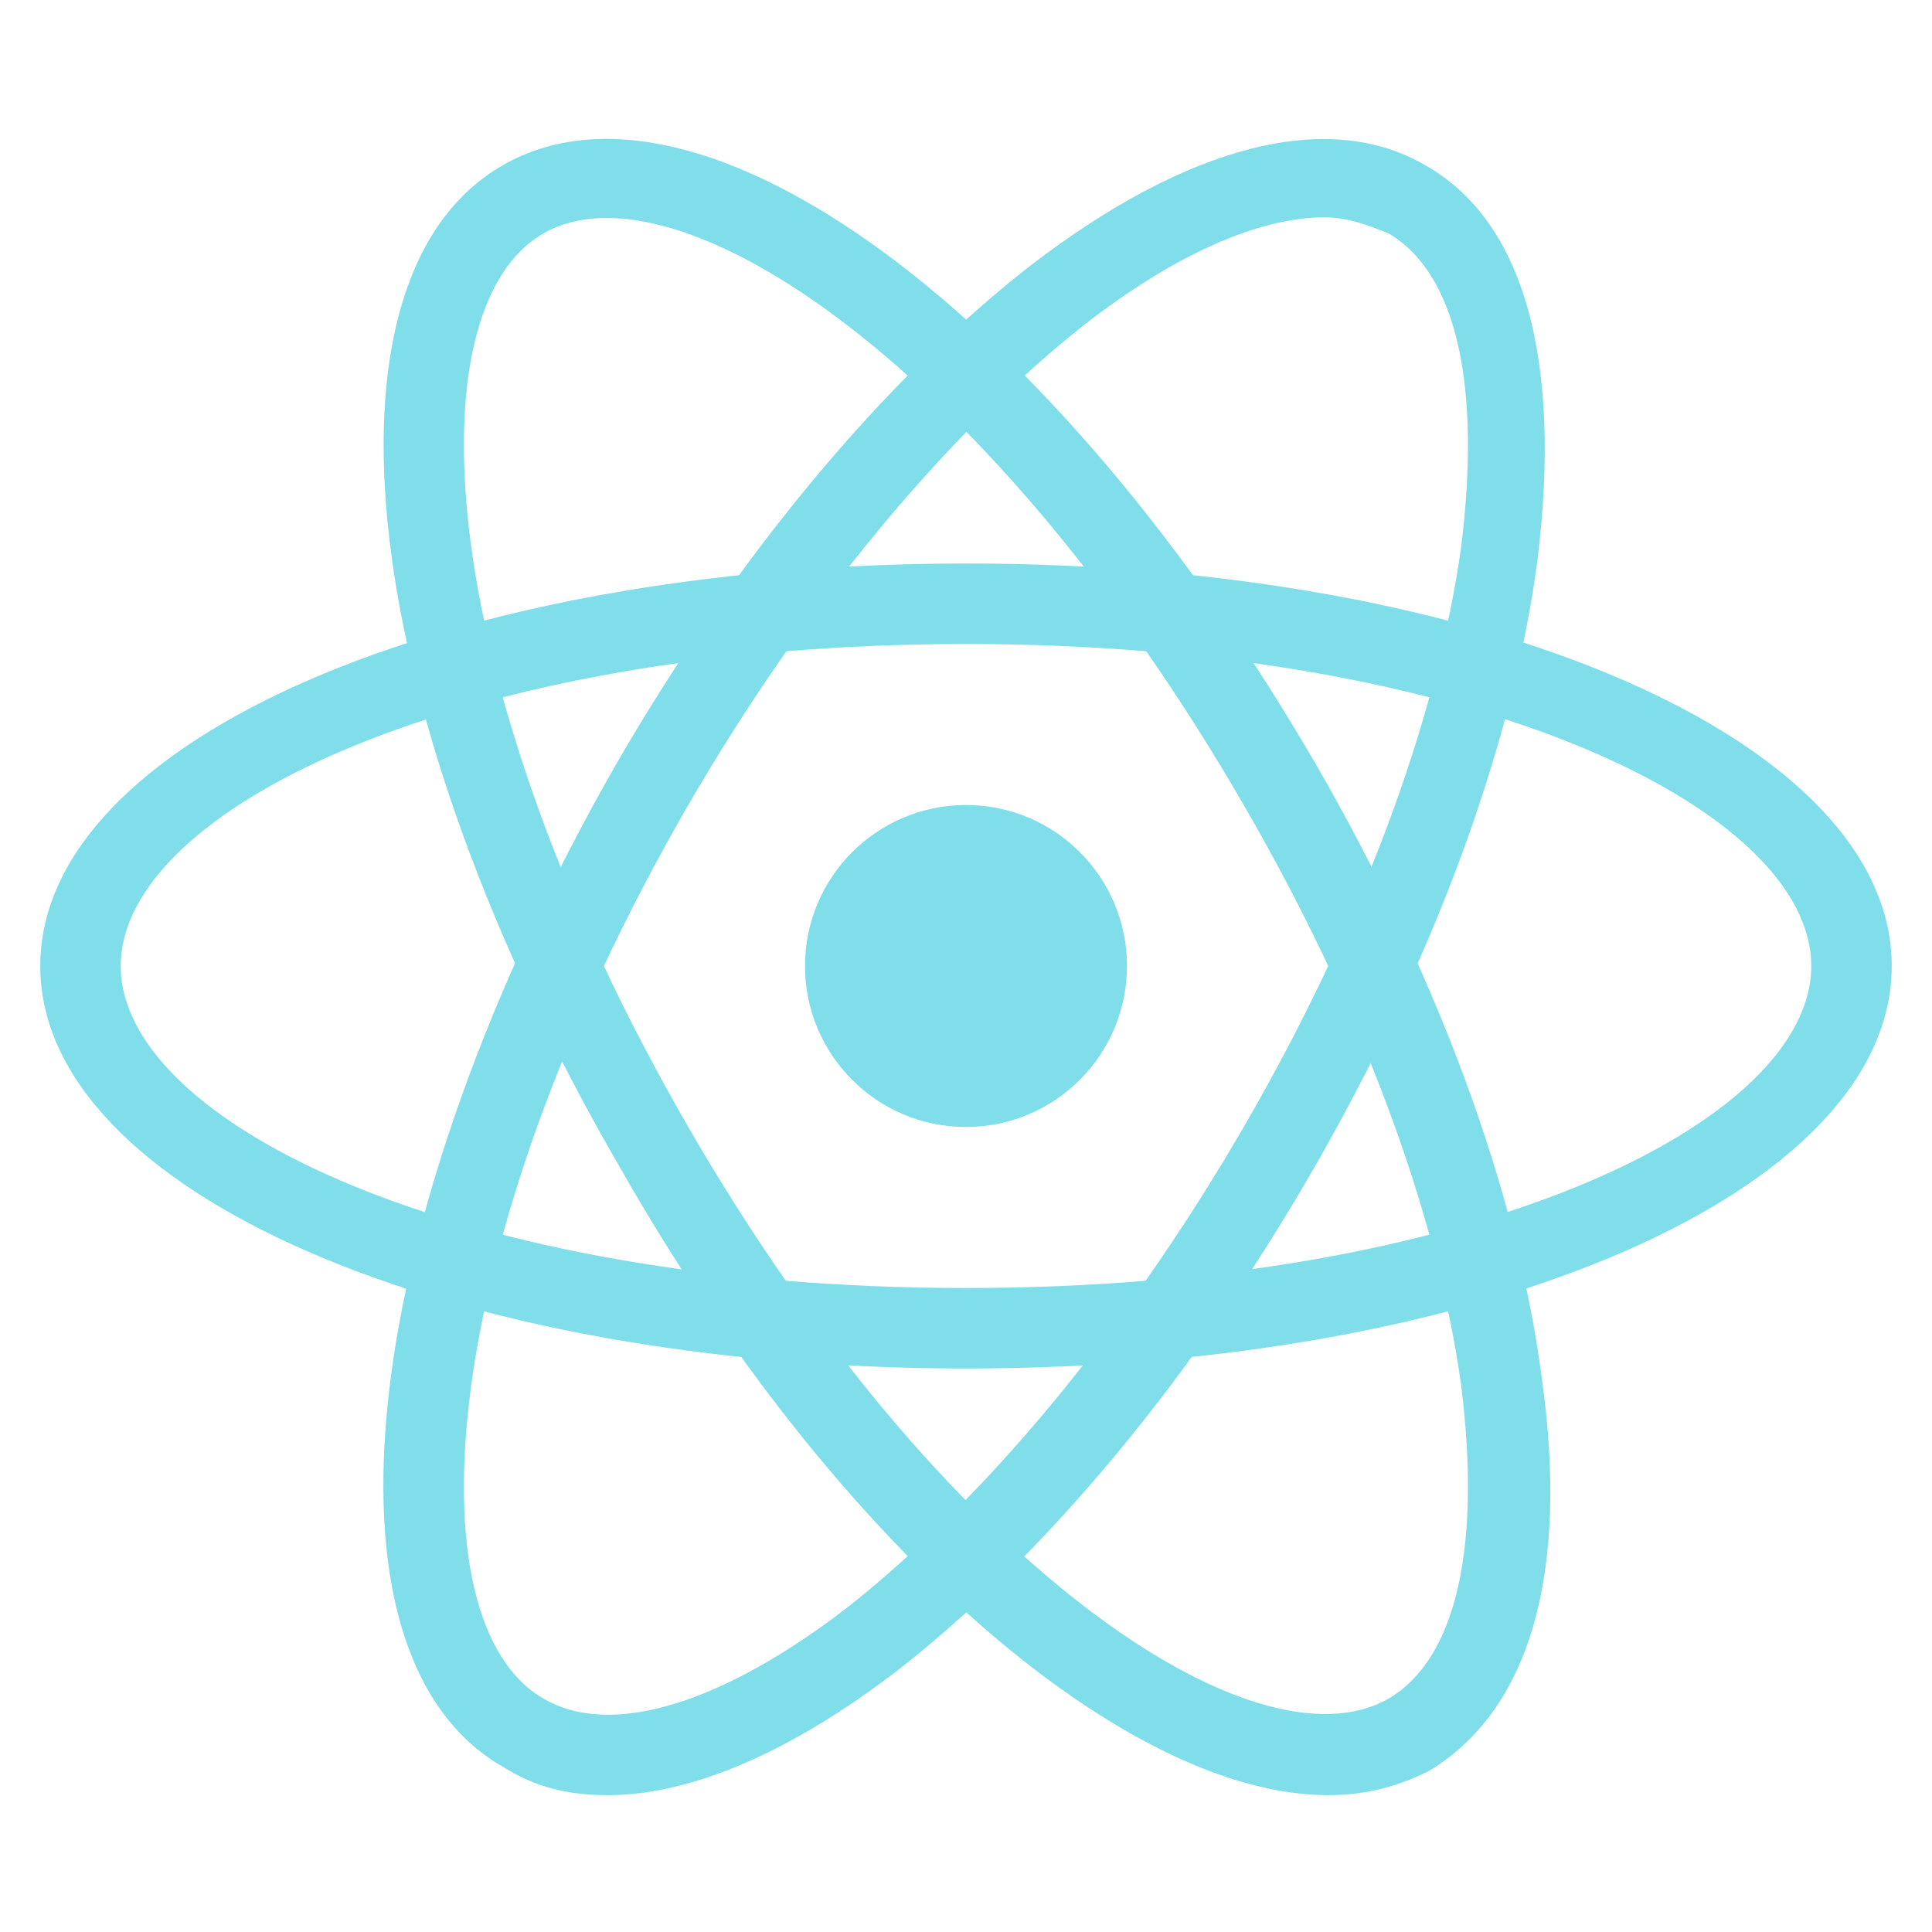
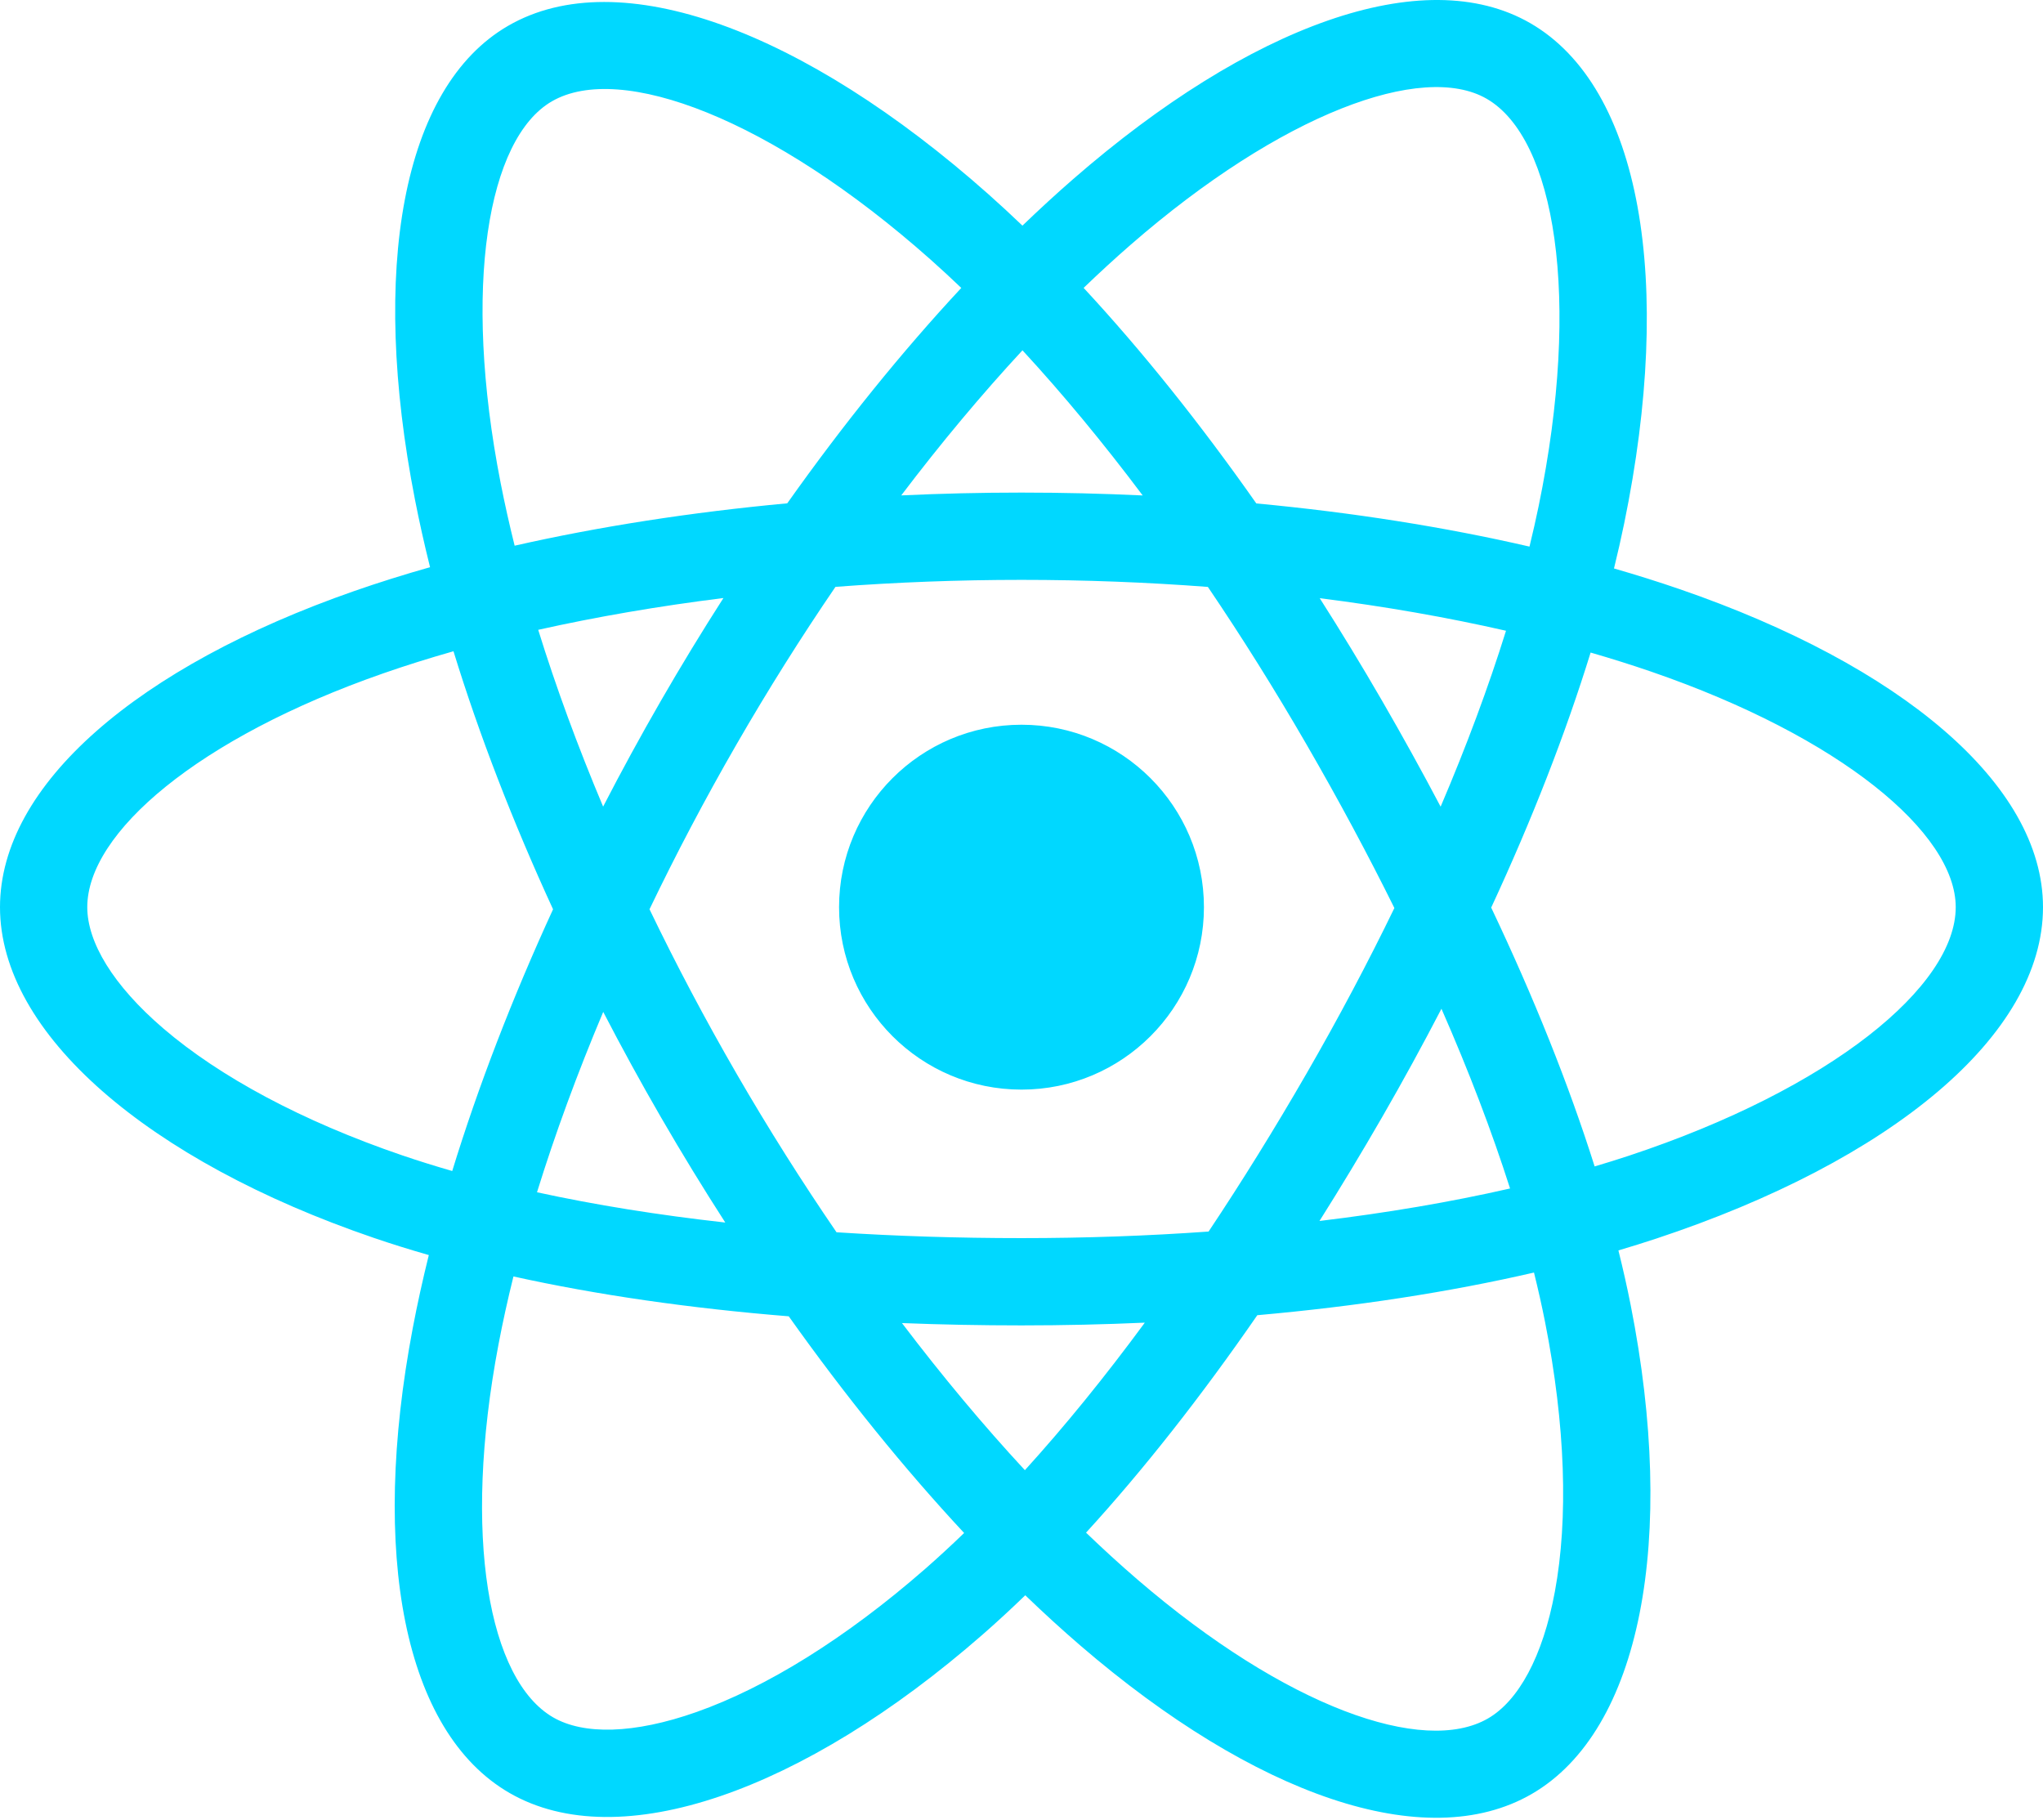
- <svg xmlns="http://www.w3.org/2000/svg" viewBox="0 0 48 48" width="48px" height="48px">
-   <path fill="#80deea" d="M24,34C11.1,34,1,29.6,1,24c0-5.6,10.1-10,23-10c12.9,0,23,4.4,23,10C47,29.6,36.9,34,24,34z M24,16 c-12.6,0-21,4.1-21,8c0,3.9,8.4,8,21,8s21-4.1,21-8C45,20.1,36.6,16,24,16z" />
-   <path fill="#80deea" d="M15.1,44.6c-1,0-1.8-0.2-2.6-0.7C7.6,41.1,8.9,30.2,15.3,19l0,0c3-5.2,6.7-9.6,10.3-12.4c3.9-3,7.4-3.9,9.8-2.5 c2.5,1.4,3.4,4.9,2.8,9.8c-0.6,4.6-2.6,10-5.6,15.2c-3,5.2-6.7,9.6-10.3,12.4C19.7,43.5,17.2,44.6,15.1,44.6z M32.9,5.4 c-1.6,0-3.7,0.9-6,2.7c-3.4,2.7-6.9,6.9-9.8,11.9l0,0c-6.3,10.9-6.9,20.3-3.6,22.2c1.7,1,4.5,0.1,7.6-2.3c3.4-2.7,6.9-6.9,9.8-11.9 c2.9-5,4.8-10.1,5.4-14.4c0.5-4-0.1-6.8-1.8-7.8C34,5.6,33.5,5.4,32.9,5.4z" />
-   <path fill="#80deea" d="M33,44.6c-5,0-12.2-6.1-17.6-15.6C8.9,17.8,7.6,6.9,12.5,4.1l0,0C17.4,1.3,26.2,7.8,32.7,19 c3,5.2,5,10.6,5.6,15.2c0.7,4.9-0.3,8.3-2.8,9.8C34.7,44.4,33.9,44.6,33,44.6z M13.5,5.8c-3.3,1.9-2.7,11.3,3.6,22.2 c6.3,10.9,14.1,16.1,17.4,14.2c1.7-1,2.3-3.8,1.8-7.8c-0.6-4.3-2.5-9.4-5.4-14.4C24.6,9.1,16.8,3.9,13.5,5.8L13.5,5.8z" />
-   <circle cx="24" cy="24" r="4" fill="#80deea" />
+ <svg xmlns="http://www.w3.org/2000/svg" width="256px" height="228px" viewBox="0 0 256 228" version="1.1" preserveAspectRatio="xMidYMid">
+   <g>
+     <path d="M210.483,73.824 C207.828,72.91 205.076,72.045 202.242,71.227 C202.708,69.326 203.136,67.45 203.516,65.606 C209.754,35.325 205.675,10.93 191.747,2.898 C178.392,-4.803 156.551,3.227 134.493,22.424 C132.372,24.27 130.245,26.224 128.118,28.272 C126.702,26.917 125.287,25.608 123.877,24.355 C100.759,3.829 77.587,-4.822 63.673,3.233 C50.33,10.957 46.379,33.89 51.995,62.588 C52.537,65.36 53.171,68.191 53.887,71.069 C50.608,72 47.442,72.992 44.413,74.048 C17.309,83.497 0,98.307 0,113.668 C0,129.533 18.582,145.446 46.812,155.095 C49.039,155.857 51.351,156.577 53.733,157.26 C52.96,160.373 52.288,163.423 51.723,166.398 C46.369,194.598 50.55,216.989 63.857,224.664 C77.601,232.59 100.669,224.443 123.13,204.809 C124.906,203.257 126.687,201.611 128.472,199.886 C130.786,202.114 133.095,204.222 135.393,206.2 C157.15,224.922 178.638,232.482 191.932,224.786 C205.663,216.837 210.126,192.783 204.332,163.518 C203.89,161.283 203.375,159 202.797,156.676 C204.417,156.197 206.007,155.702 207.557,155.188 C236.905,145.465 256,129.745 256,113.668 C256,98.251 238.132,83.342 210.483,73.824 L210.483,73.824 Z M204.118,144.808 C202.718,145.271 201.282,145.719 199.818,146.153 C196.578,135.896 192.206,124.99 186.855,113.721 C191.961,102.721 196.165,91.954 199.314,81.764 C201.933,82.522 204.474,83.321 206.924,84.164 C230.613,92.32 245.064,104.377 245.064,113.668 C245.064,123.564 229.458,136.411 204.118,144.808 L204.118,144.808 Z M193.604,165.642 C196.166,178.583 196.531,190.283 194.835,199.429 C193.31,207.648 190.244,213.127 186.452,215.322 C178.385,219.991 161.132,213.921 142.525,197.91 C140.392,196.074 138.244,194.115 136.088,192.04 C143.302,184.151 150.511,174.98 157.547,164.794 C169.923,163.696 181.615,161.9 192.218,159.449 C192.74,161.556 193.204,163.622 193.604,165.642 L193.604,165.642 Z M87.276,214.515 C79.394,217.298 73.116,217.378 69.321,215.19 C61.246,210.533 57.889,192.554 62.468,168.438 C62.993,165.676 63.617,162.839 64.337,159.939 C74.823,162.258 86.43,163.927 98.835,164.933 C105.919,174.9 113.336,184.061 120.811,192.083 C119.178,193.659 117.551,195.16 115.934,196.575 C106.001,205.257 96.048,211.417 87.276,214.515 L87.276,214.515 Z M50.349,144.747 C37.866,140.48 27.557,134.935 20.491,128.884 C14.141,123.447 10.936,118.048 10.936,113.668 C10.936,104.346 24.833,92.456 48.012,84.375 C50.825,83.394 53.769,82.47 56.824,81.602 C60.028,92.022 64.23,102.917 69.301,113.934 C64.164,125.115 59.902,136.183 56.667,146.726 C54.489,146.099 52.379,145.44 50.349,144.747 L50.349,144.747 Z M62.727,60.488 C57.916,35.9 61.111,17.353 69.152,12.698 C77.716,7.74 96.654,14.809 116.615,32.533 C117.891,33.666 119.172,34.851 120.456,36.078 C113.018,44.065 105.669,53.157 98.648,63.066 C86.608,64.182 75.083,65.974 64.487,68.375 C63.821,65.695 63.231,63.062 62.727,60.488 L62.727,60.488 Z M173.154,87.755 C170.621,83.38 168.02,79.108 165.369,74.952 C173.537,75.985 181.363,77.356 188.712,79.033 C186.506,86.104 183.756,93.497 180.519,101.077 C178.196,96.668 175.74,92.223 173.154,87.755 L173.154,87.755 Z M128.122,43.894 C133.166,49.359 138.218,55.46 143.187,62.08 C138.18,61.844 133.111,61.721 128,61.721 C122.937,61.721 117.906,61.841 112.93,62.074 C117.904,55.515 122.999,49.422 128.122,43.894 L128.122,43.894 Z M82.802,87.831 C80.272,92.218 77.861,96.639 75.575,101.069 C72.391,93.516 69.666,86.089 67.441,78.917 C74.745,77.283 82.534,75.946 90.65,74.933 C87.961,79.127 85.339,83.43 82.802,87.83 L82.802,87.831 L82.802,87.831 Z M90.883,153.183 C82.498,152.247 74.592,150.98 67.29,149.39 C69.551,142.091 72.335,134.505 75.588,126.79 C77.879,131.216 80.299,135.638 82.845,140.036 L82.846,140.036 C85.439,144.515 88.126,148.904 90.883,153.183 L90.883,153.183 Z M128.425,184.213 C123.241,178.621 118.071,172.434 113.022,165.78 C117.924,165.972 122.921,166.071 128,166.071 C133.218,166.071 138.376,165.953 143.453,165.727 C138.468,172.501 133.435,178.697 128.425,184.213 L128.425,184.213 Z M180.623,126.396 C184.045,134.195 186.929,141.741 189.219,148.916 C181.797,150.61 173.783,151.974 165.339,152.987 C167.997,148.776 170.62,144.43 173.198,139.961 C175.805,135.438 178.282,130.909 180.623,126.396 L180.623,126.396 Z M163.725,134.497 C159.723,141.436 155.614,148.059 151.444,154.312 C143.847,154.855 135.999,155.135 128,155.135 C120.033,155.135 112.284,154.887 104.822,154.403 C100.483,148.068 96.285,141.425 92.309,134.557 L92.31,134.557 C88.344,127.707 84.694,120.799 81.387,113.93 C84.693,107.046 88.334,100.13 92.277,93.293 L92.276,93.294 C96.229,86.439 100.39,79.828 104.689,73.533 C112.302,72.957 120.11,72.657 128,72.657 L128,72.657 C135.926,72.657 143.743,72.96 151.354,73.54 C155.587,79.789 159.72,86.378 163.689,93.235 C167.703,100.169 171.39,107.038 174.725,113.775 C171.4,120.628 167.721,127.567 163.725,134.497 L163.725,134.497 Z M186.285,12.373 C194.857,17.317 198.191,37.254 192.805,63.399 C192.461,65.067 192.075,66.766 191.654,68.488 C181.033,66.037 169.5,64.214 157.425,63.081 C150.391,53.064 143.102,43.957 135.785,36.073 C137.752,34.181 139.716,32.376 141.673,30.673 C160.572,14.226 178.237,7.732 186.285,12.373 L186.285,12.373 Z M128,90.808 C140.625,90.808 150.86,101.043 150.86,113.668 C150.86,126.293 140.625,136.528 128,136.528 C115.375,136.528 105.14,126.293 105.14,113.668 C105.14,101.043 115.375,90.808 128,90.808 L128,90.808 Z" fill="#00D8FF" />
+   </g>
</svg>
